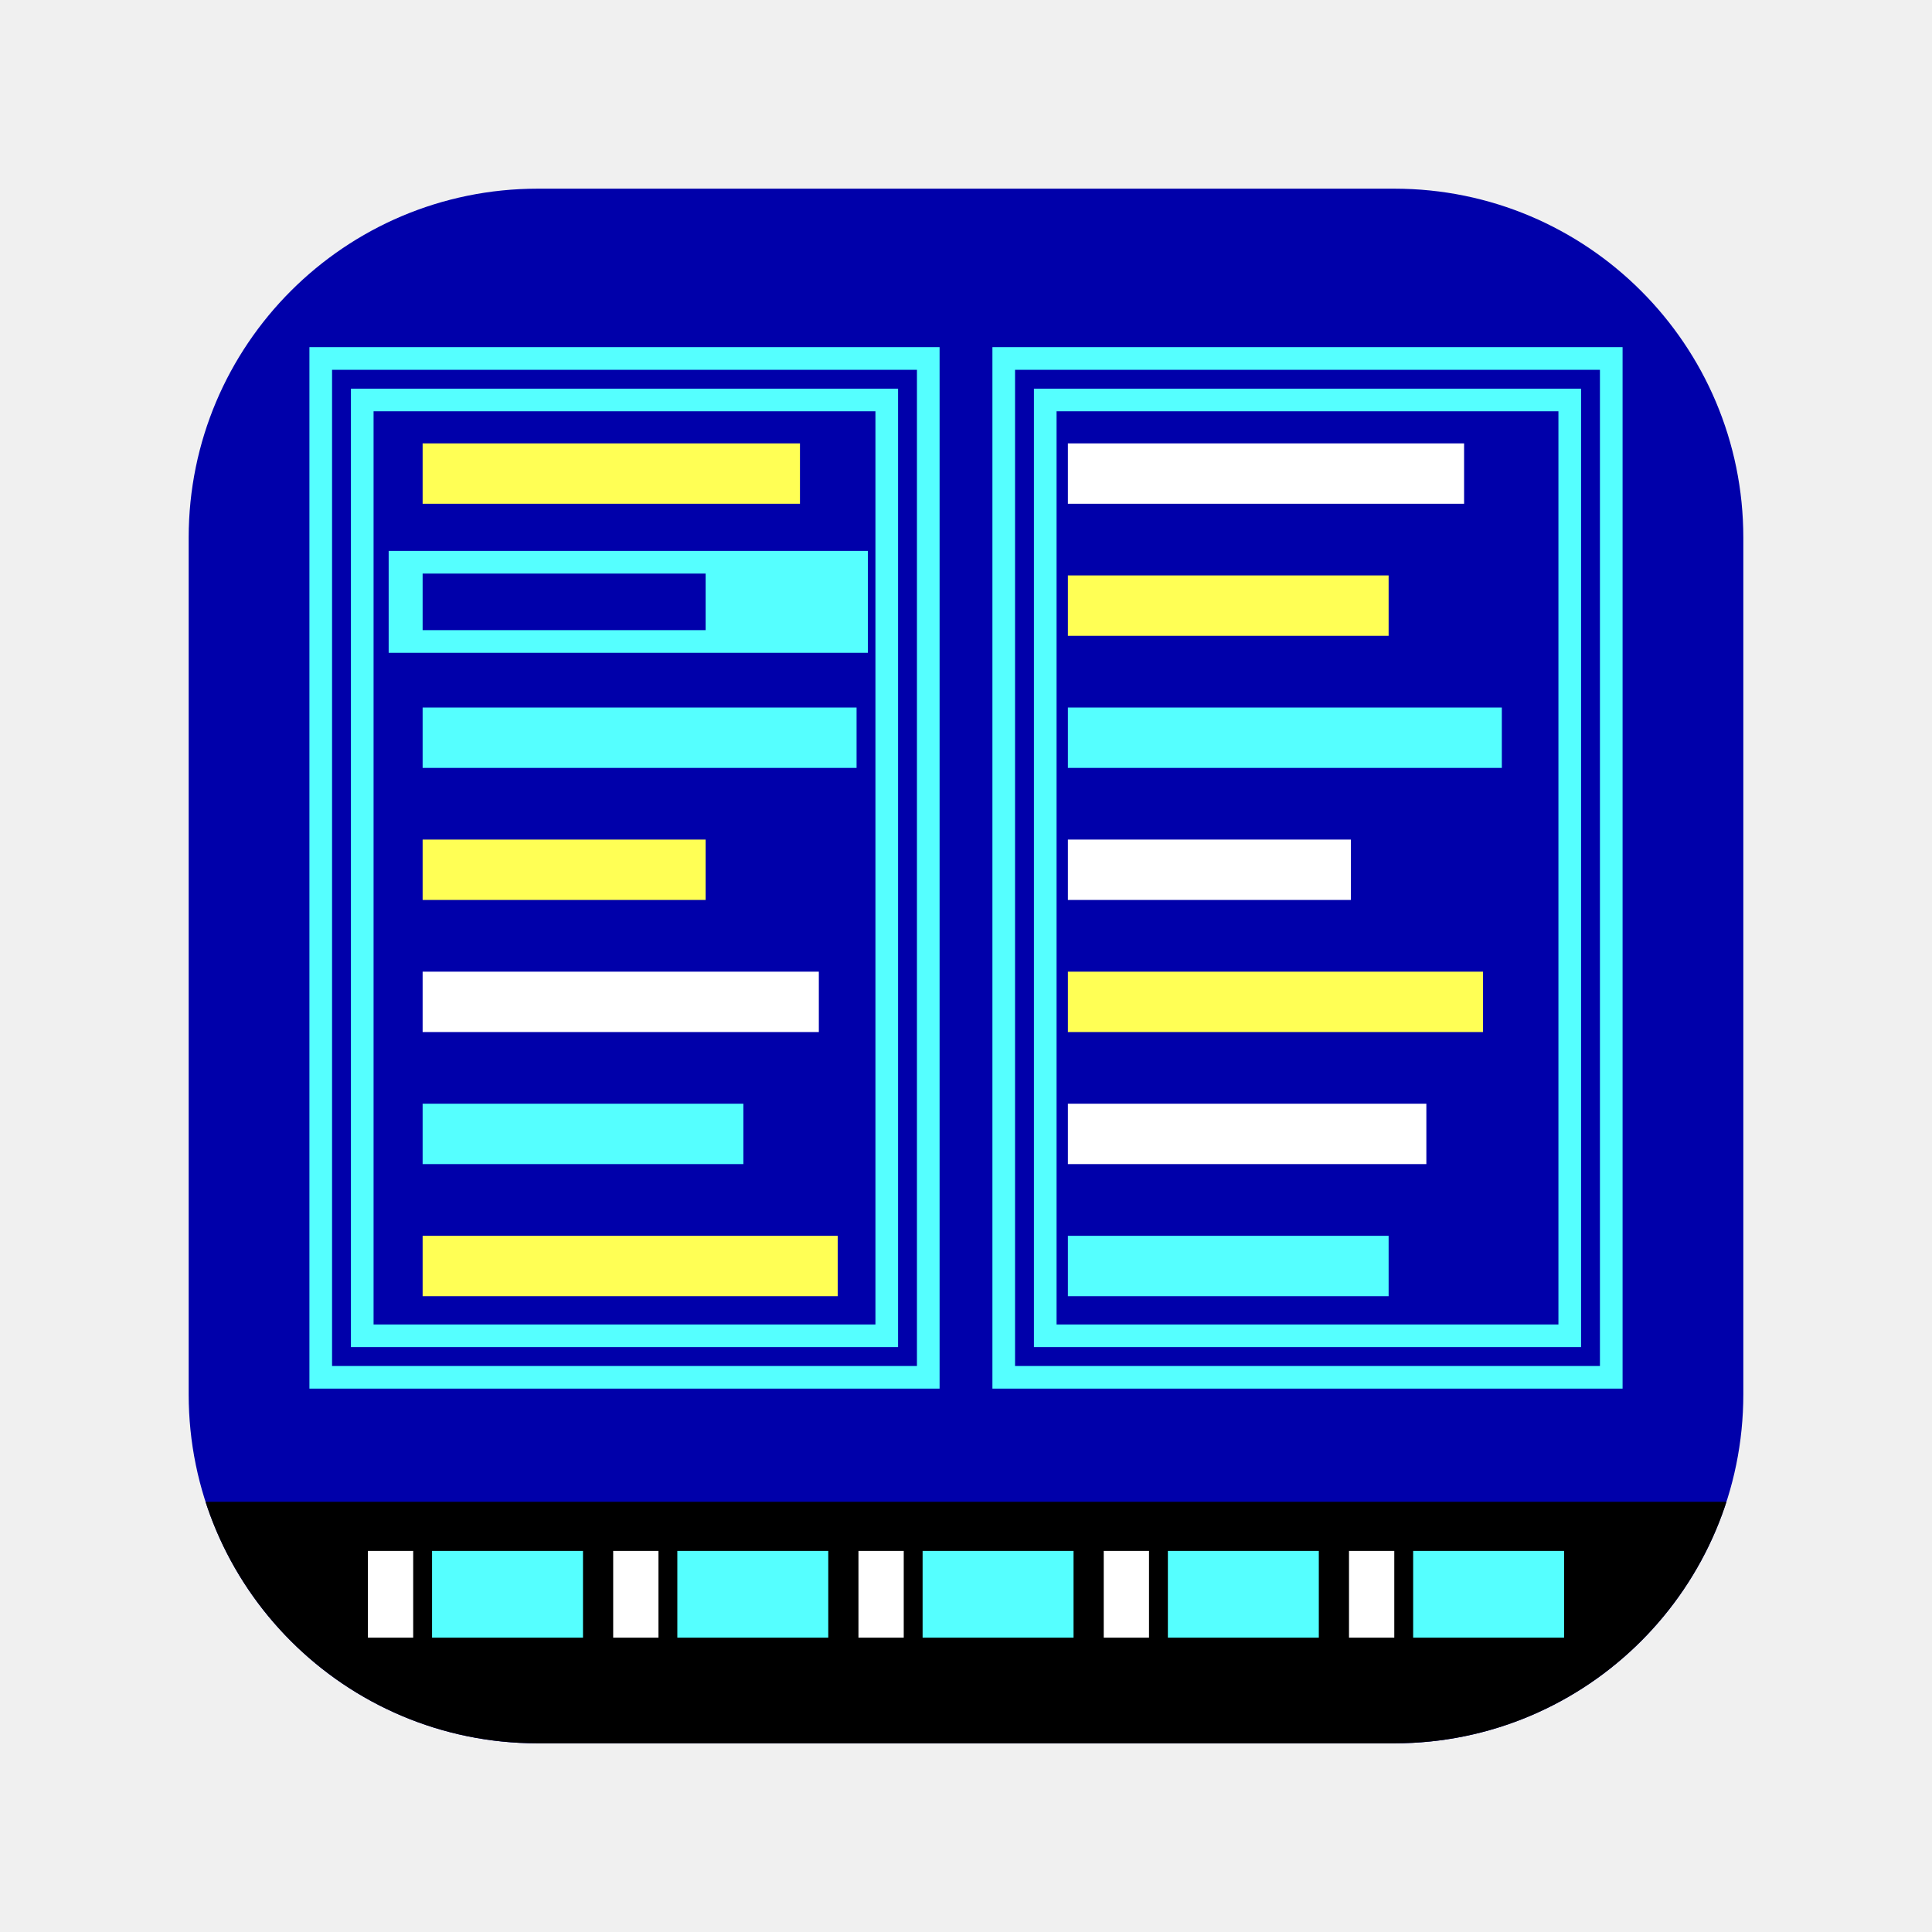
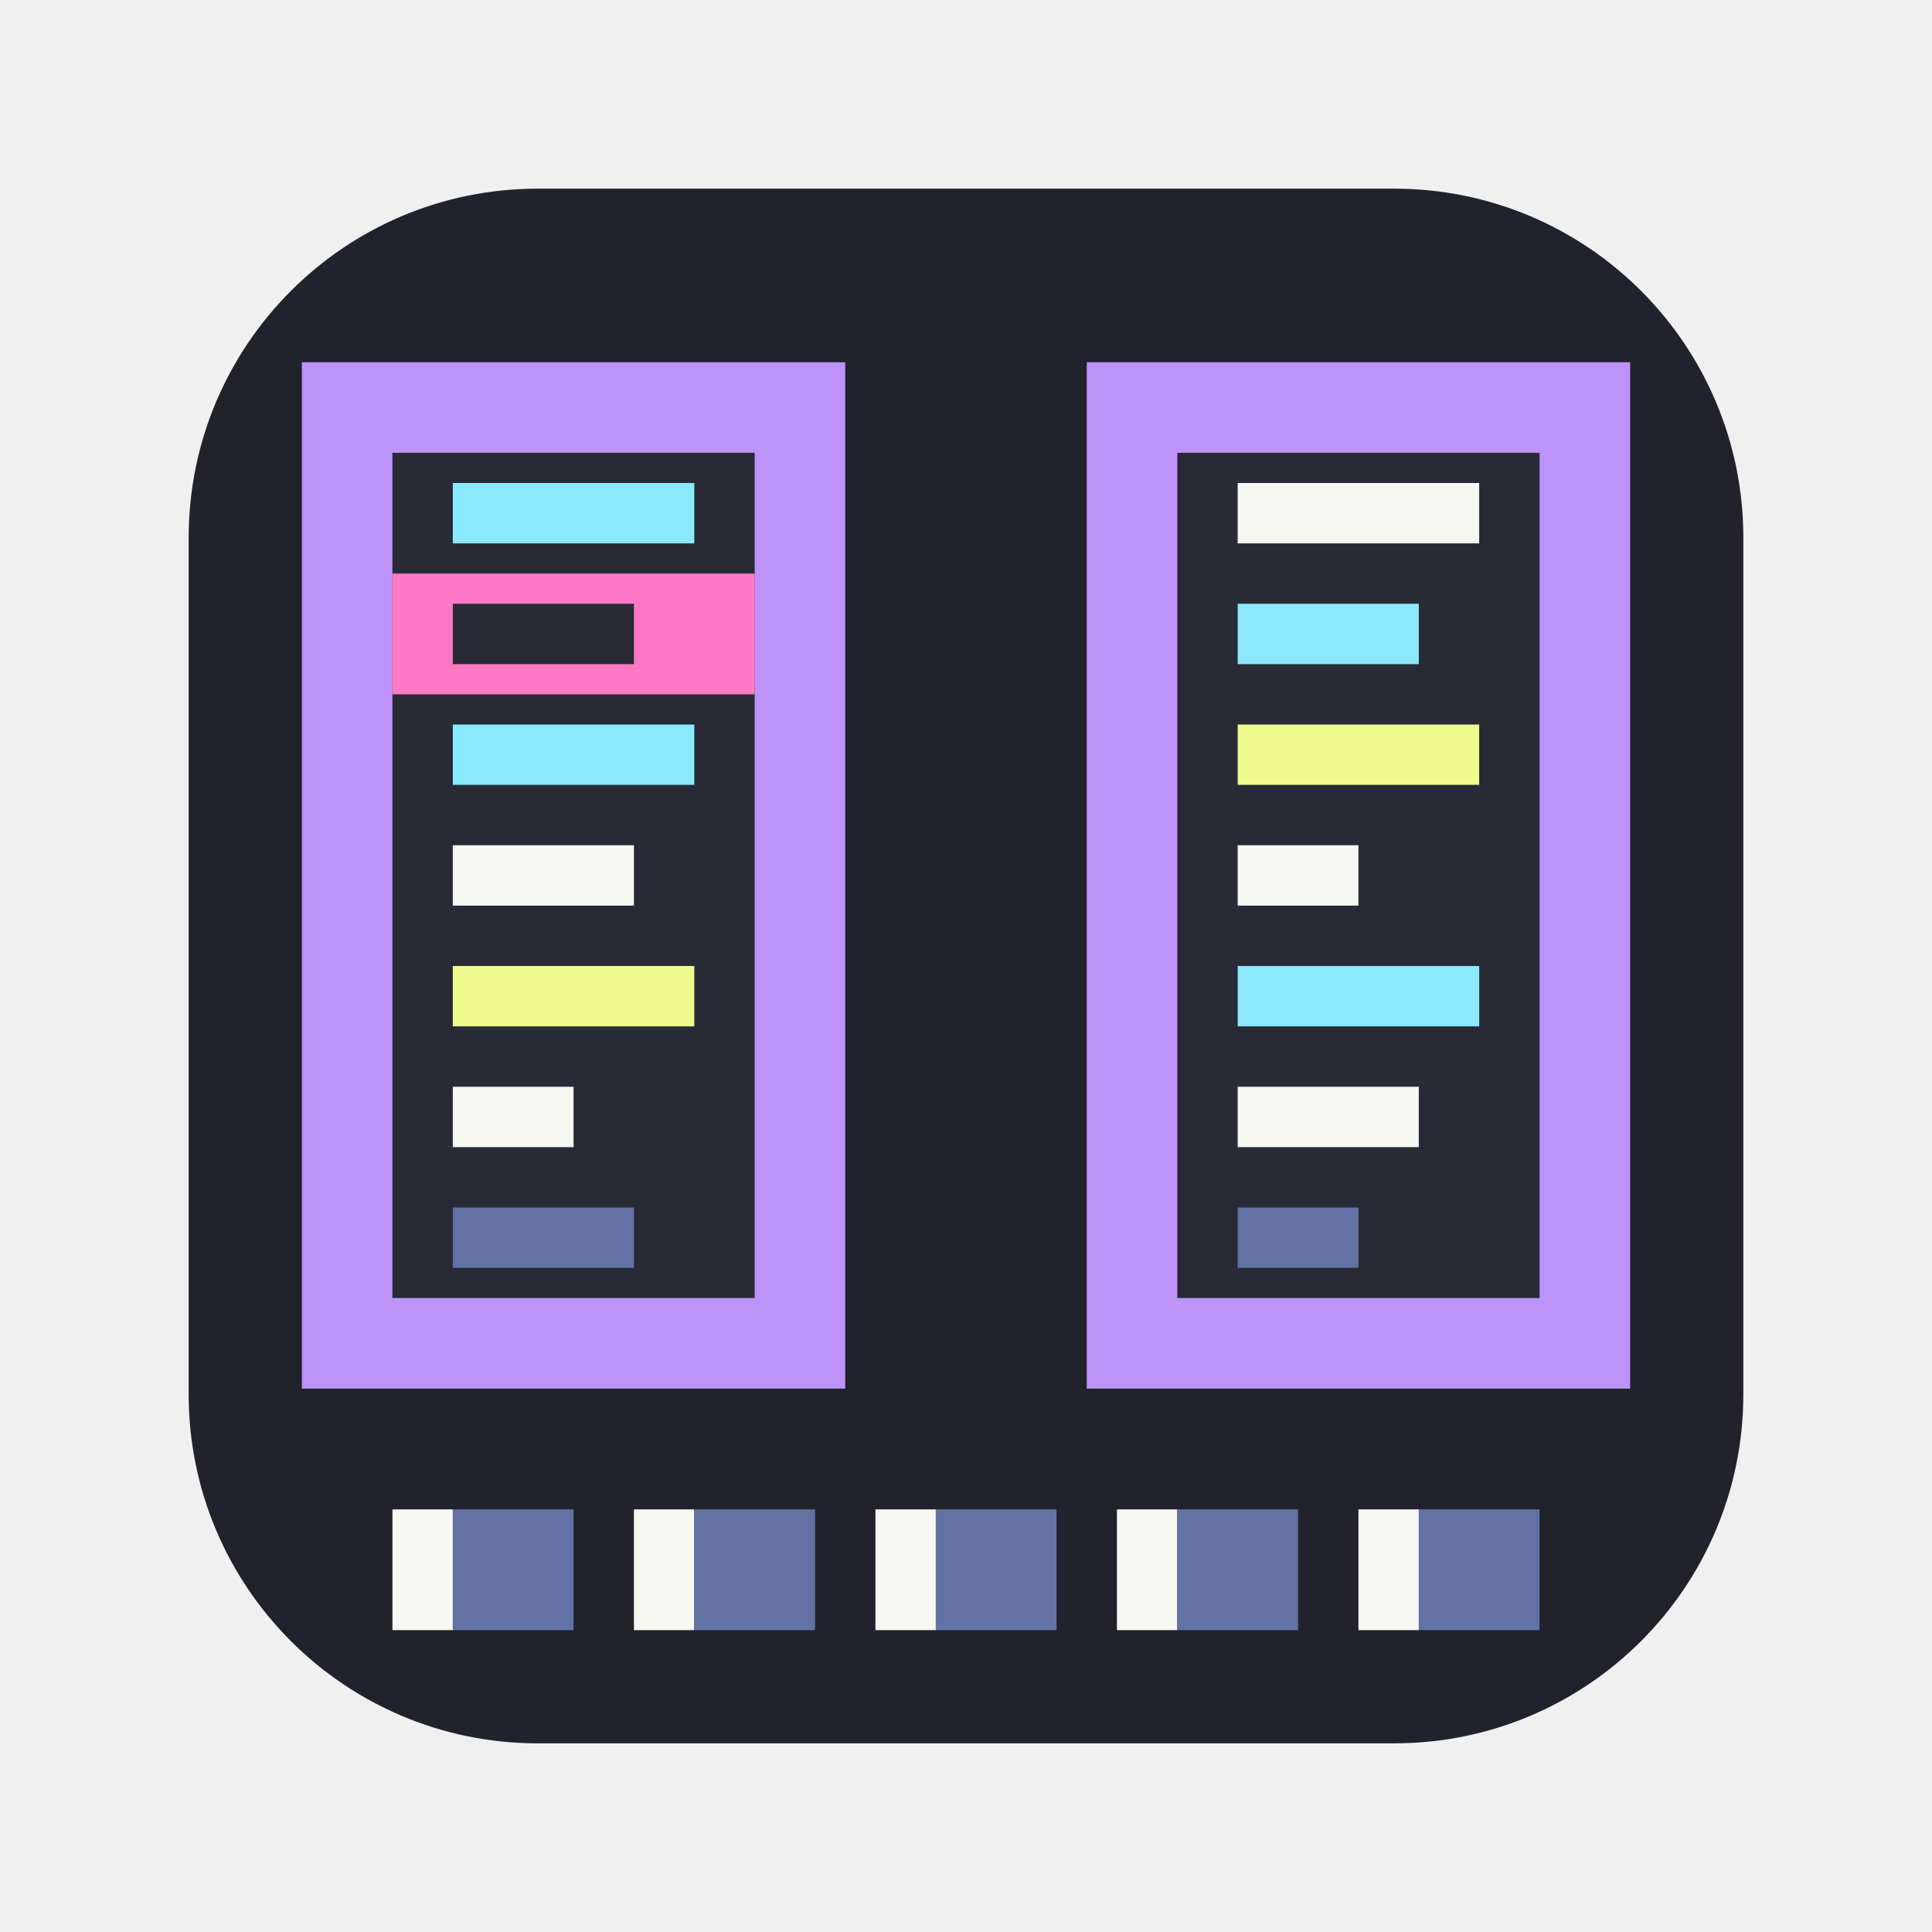
<svg xmlns="http://www.w3.org/2000/svg" width="1024" height="1024" viewBox="0 0 1024 1024">
  <defs>
    <clipPath id="body">
      <rect x="100" y="100" width="824" height="824" rx="185" />
    </clipPath>
  </defs>
  <g clip-path="url(#body)">
-     <rect x="100" y="100" width="824" height="824" fill="#0000aa" />
-     <g fill="none" stroke="#55ffff" stroke-width="12">
-       <rect x="170" y="190" width="322" height="540" />
-       <rect x="192" y="212" width="278" height="496" />
-       <rect x="532" y="190" width="322" height="540" />
-       <rect x="554" y="212" width="278" height="496" />
+     <rect x="100" y="100" width="824" height="824" fill="#21222C" />
+     <g fill="#282A36" stroke="#BD93F9" stroke-width="48">
+       <rect x="184" y="216" width="240" height="496" />
+       <rect x="600" y="216" width="240" height="496" />
    </g>
-     <rect x="206" y="292" width="254" height="54" fill="#55ffff" />
-     <rect x="224" y="304" width="150" height="30" fill="#0000aa" />
-     <rect x="224" y="235" width="200" height="32" fill="#ffff55" />
-     <rect x="224" y="375" width="230" height="32" fill="#55ffff" />
-     <rect x="224" y="445" width="150" height="32" fill="#ffff55" />
-     <rect x="224" y="515" width="210" height="32" fill="#ffffff" />
-     <rect x="224" y="585" width="170" height="32" fill="#55ffff" />
-     <rect x="224" y="655" width="220" height="32" fill="#ffff55" />
-     <rect x="566" y="235" width="210" height="32" fill="#ffffff" />
-     <rect x="566" y="305" width="170" height="32" fill="#ffff55" />
-     <rect x="566" y="375" width="230" height="32" fill="#55ffff" />
-     <rect x="566" y="445" width="150" height="32" fill="#ffffff" />
-     <rect x="566" y="515" width="220" height="32" fill="#ffff55" />
-     <rect x="566" y="585" width="190" height="32" fill="#ffffff" />
-     <rect x="566" y="655" width="170" height="32" fill="#55ffff" />
-     <rect x="100" y="796" width="824" height="128" fill="#000000" />
-     <rect x="195" y="822" width="24" height="46" fill="#ffffff" />
-     <rect x="229" y="822" width="80" height="46" fill="#55ffff" />
-     <rect x="325" y="822" width="24" height="46" fill="#ffffff" />
-     <rect x="359" y="822" width="80" height="46" fill="#55ffff" />
-     <rect x="455" y="822" width="24" height="46" fill="#ffffff" />
-     <rect x="489" y="822" width="80" height="46" fill="#55ffff" />
-     <rect x="585" y="822" width="24" height="46" fill="#ffffff" />
-     <rect x="619" y="822" width="80" height="46" fill="#55ffff" />
-     <rect x="715" y="822" width="24" height="46" fill="#ffffff" />
-     <rect x="749" y="822" width="80" height="46" fill="#55ffff" />
+     <rect x="208" y="304" width="192" height="64" fill="#FF79C6" />
+     <rect x="240" y="320" width="96" height="32" fill="#282A36" />
+     <rect x="240" y="256" width="128" height="32" fill="#8BE9FD" />
+     <rect x="240" y="384" width="128" height="32" fill="#8BE9FD" />
+     <rect x="240" y="448" width="96" height="32" fill="#F8F8F2" />
+     <rect x="240" y="512" width="128" height="32" fill="#F1FA8C" />
+     <rect x="240" y="576" width="64" height="32" fill="#F8F8F2" />
+     <rect x="240" y="640" width="96" height="32" fill="#6272A4" />
+     <rect x="656" y="256" width="128" height="32" fill="#F8F8F2" />
+     <rect x="656" y="320" width="96" height="32" fill="#8BE9FD" />
+     <rect x="656" y="384" width="128" height="32" fill="#F1FA8C" />
+     <rect x="656" y="448" width="64" height="32" fill="#F8F8F2" />
+     <rect x="656" y="512" width="128" height="32" fill="#8BE9FD" />
+     <rect x="656" y="576" width="96" height="32" fill="#F8F8F2" />
+     <rect x="656" y="640" width="64" height="32" fill="#6272A4" />
+     <g fill="#F8F8F2">
+       <rect x="208" y="800" width="32" height="64" />
+       <rect x="336" y="800" width="32" height="64" />
+       <rect x="464" y="800" width="32" height="64" />
+       <rect x="592" y="800" width="32" height="64" />
+       <rect x="720" y="800" width="32" height="64" />
+     </g>
+     <g fill="#6272A4">
+       <rect x="240" y="800" width="64" height="64" />
+       <rect x="368" y="800" width="64" height="64" />
+       <rect x="496" y="800" width="64" height="64" />
+       <rect x="624" y="800" width="64" height="64" />
+       <rect x="752" y="800" width="64" height="64" />
+     </g>
  </g>
</svg>
